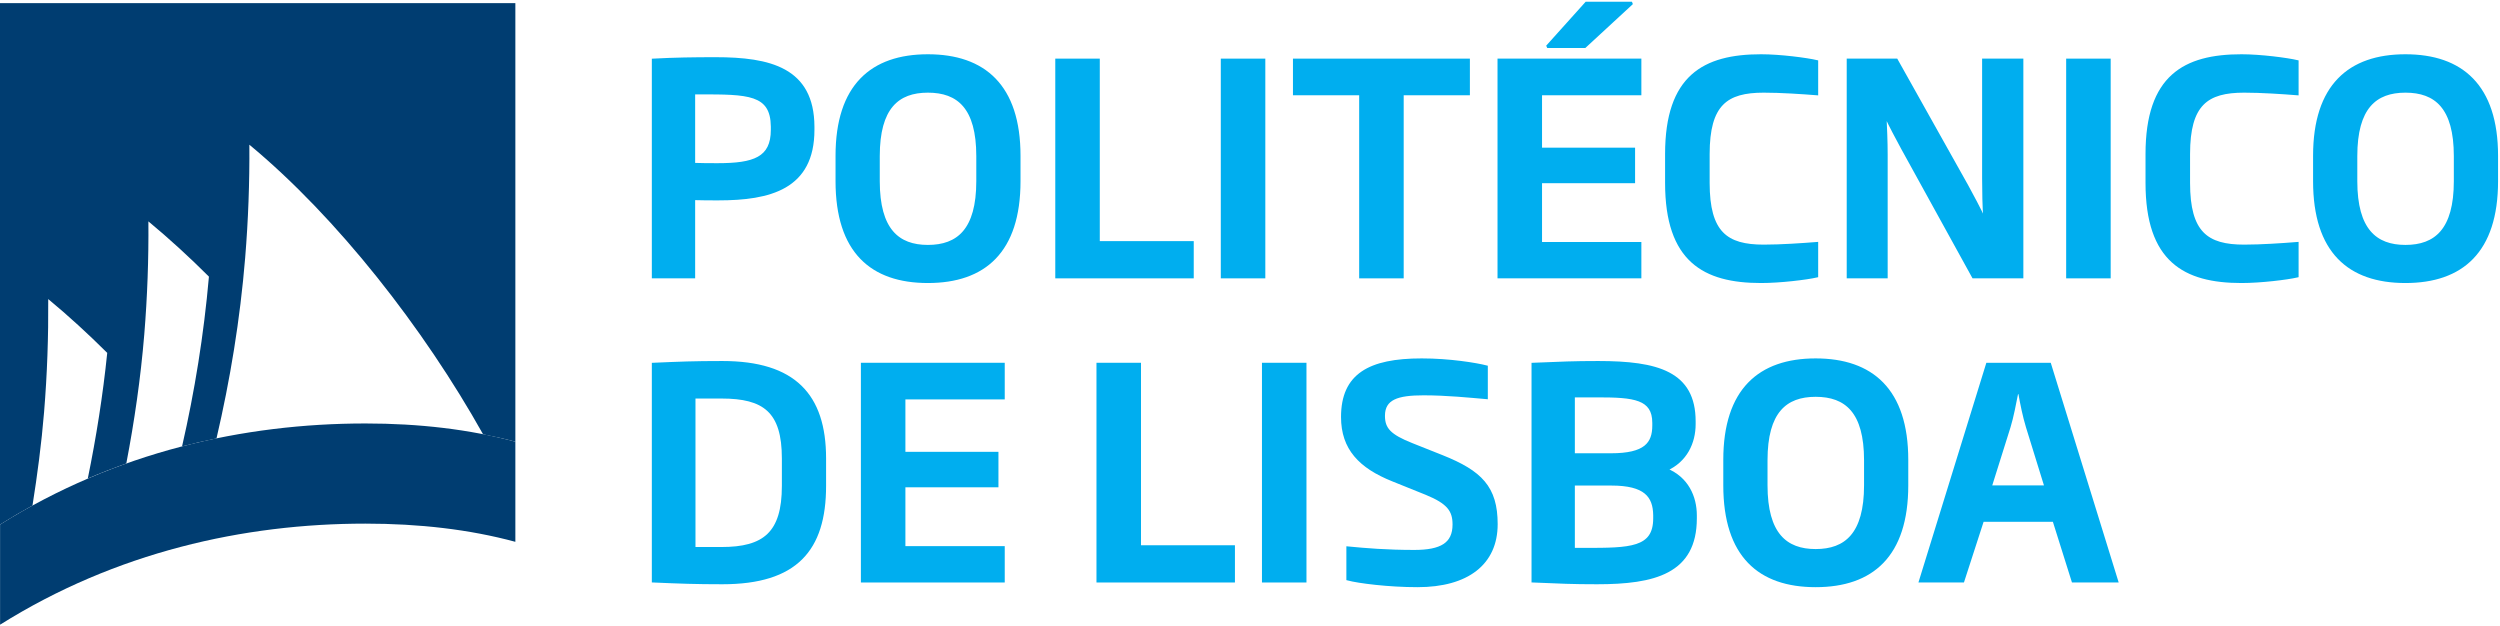
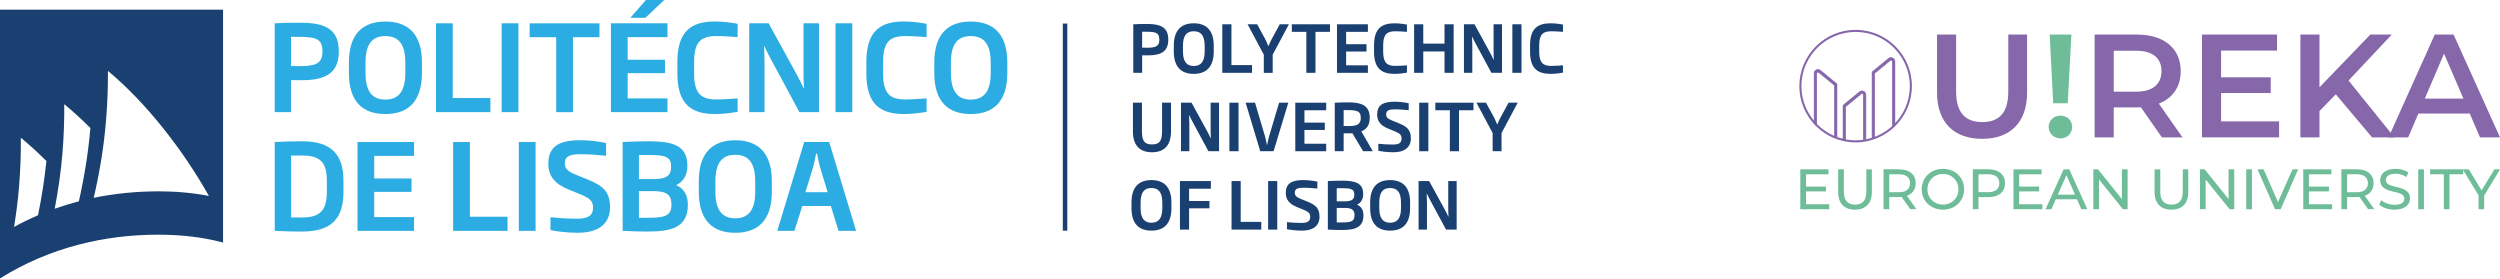
- <svg xmlns="http://www.w3.org/2000/svg" xml:space="preserve" style="fill-rule:evenodd;clip-rule:evenodd;stroke-miterlimit:2" viewBox="0 0 3755 939">
-   <path d="M258.903 71.543c-2.905 0-5.69 0-8.814-.102v28.208h-14.617V21.442c7.633-.416 14.733-.517 22.471-.517 19.555 0 35.044 3.677 35.147 24.516v1.165c0 21.039-15.592 24.937-34.187 24.937m19.465-26.102c-.117-12.109-8.813-12.109-26.127-12.109h-2.152v25.686c2.802.114 5.704.114 8.607.114 13.113 0 19.672-2.221 19.672-12.526z" style="fill:#00aeef;fill-rule:nonzero" transform="translate(0 .796)scale(4.16667)" />
-   <path d="M258.903 71.543c-2.905 0-5.69 0-8.814-.102v28.208h-14.617V21.442c7.633-.416 14.733-.517 22.471-.517 19.555 0 35.044 3.677 35.147 24.516v1.165c0 21.039-15.592 24.937-34.187 24.937Zm19.465-26.102c-.117-12.109-8.813-12.109-26.127-12.109h-2.152v25.686c2.802.114 5.704.114 8.607.114 13.113 0 19.672-2.221 19.672-12.526z" style="fill:none;stroke:#00aeef;stroke-width:1px" transform="translate(0 .796)scale(4.16667)" />
-   <path d="M334.482 101.334c-20.32 0-32.787-10.846-32.787-36.213v-9.148c0-25.267 12.584-36.103 32.787-36.103 20.208 0 32.893 10.836 32.893 36.103v9.148c0 25.367-12.571 36.213-32.893 36.213m17.952-45.26c0-17.475-6.985-23.363-17.952-23.363-10.859 0-17.844 5.888-17.844 23.363v9.047c0 17.587 7.102 23.476 17.844 23.476 10.864 0 17.952-5.889 17.952-23.476z" style="fill:#00aeef;fill-rule:nonzero" transform="translate(0 .796)scale(4.16667)" />
-   <path d="M334.482 101.334c-20.32 0-32.787-10.846-32.787-36.213v-9.148c0-25.267 12.584-36.103 32.787-36.103 20.208 0 32.893 10.836 32.893 36.103v9.148c0 25.367-12.571 36.213-32.893 36.213Zm17.952-45.26c0-17.475-6.985-23.363-17.952-23.363-10.859 0-17.844 5.888-17.844 23.363v9.047c0 17.587 7.102 23.476 17.844 23.476 10.864 0 17.952-5.889 17.952-23.476z" style="fill:none;stroke:#00aeef;stroke-width:1px" transform="translate(0 .796)scale(4.16667)" />
-   <path d="M380.907 99.649V21.442h15.044v65.786h33.867v12.421z" style="fill:#00aeef;fill-rule:nonzero" transform="translate(0 .796)scale(4.16667)" />
-   <path d="M380.907 99.649V21.442h15.044v65.786h33.867v12.421z" style="fill:none;stroke:#00aeef;stroke-width:1px" transform="translate(0 .796)scale(4.16667)" />
-   <path d="M440.572 21.442h15.051v78.207h-15.051z" style="fill:#00aeef;fill-rule:nonzero" transform="translate(0 .796)scale(4.16667)" />
-   <path d="M440.572 21.442h15.051v78.207h-15.051z" style="fill:none;stroke:#00aeef;stroke-width:1px" transform="translate(0 .796)scale(4.16667)" />
-   <path d="M505.503 33.65v65.999h-15.048V33.65h-23.871V21.442h62.78V33.65z" style="fill:#00aeef;fill-rule:nonzero" transform="translate(0 .796)scale(4.16667)" />
-   <path d="M505.503 33.65v65.999h-15.048V33.65h-23.871V21.442h62.78V33.65z" style="fill:none;stroke:#00aeef;stroke-width:1px" transform="translate(0 .796)scale(4.16667)" />
-   <path d="M540.325 99.649V21.442h50.855V33.65h-35.807v19.896h33.541v11.791h-33.541v22.205h35.807v12.107zm30.96-83.042h-13.541l14.09-15.68h16.442z" style="fill:#00aeef;fill-rule:nonzero" transform="translate(0 .796)scale(4.16667)" />
-   <path d="M540.325 99.649V21.442h50.855V33.65h-35.807v19.896h33.541v11.791h-33.541v22.205h35.807v12.107zm30.96-83.042h-13.541l14.09-15.68h16.442z" style="fill:none;stroke:#00aeef;stroke-width:1px" transform="translate(0 .796)scale(4.16667)" />
-   <path d="M634.814 101.334c-20.542 0-34.084-7.574-34.084-35.581V55.336c0-27.994 13.542-35.466 34.084-35.466 6.988 0 16.448 1.259 20.102 2.106V33.65c-5.277-.417-12.911-.939-19.142-.939-13.439 0-19.98 4.632-19.98 22.625v10.417c0 18.011 6.541 22.739 19.98 22.739 6.231 0 13.865-.531 19.142-.95v11.79c-3.654.839-13.114 2.002-20.102 2.002" style="fill:#00aeef;fill-rule:nonzero" transform="translate(0 .796)scale(4.16667)" />
-   <path d="M634.814 101.334c-20.542 0-34.084-7.574-34.084-35.581V55.336c0-27.994 13.542-35.466 34.084-35.466 6.988 0 16.448 1.259 20.102 2.106V33.65c-5.277-.417-12.911-.939-19.142-.939-13.439 0-19.98 4.632-19.98 22.625v10.417c0 18.011 6.541 22.739 19.98 22.739 6.231 0 13.865-.531 19.142-.95v11.79c-3.654.839-13.114 2.002-20.102 2.002Z" style="fill:none;stroke:#00aeef;stroke-width:1px" transform="translate(0 .796)scale(4.16667)" />
-   <path d="m711.354 99.649-25.58-46.418c-1.931-3.579-4.2-7.79-6.026-11.688h-.207c.207 4.429.425 9.264.425 14.009v44.097h-13.763V21.442h17.419l25.478 45.47c1.935 3.576 4.407 8.105 6.132 11.9h.206c-.323-4.63-.428-10.111-.428-14.845V21.442h13.869v78.207z" style="fill:#00aeef;fill-rule:nonzero" transform="translate(0 .796)scale(4.16667)" />
-   <path d="m711.354 99.649-25.58-46.418c-1.931-3.579-4.2-7.79-6.026-11.688h-.207c.207 4.429.425 9.264.425 14.009v44.097h-13.763V21.442h17.419l25.478 45.47c1.935 3.576 4.407 8.105 6.132 11.9h.206c-.323-4.63-.428-10.111-.428-14.845V21.442h13.869v78.207z" style="fill:none;stroke:#00aeef;stroke-width:1px" transform="translate(0 .796)scale(4.16667)" />
-   <path d="M745.311 21.442h15.045v78.207h-15.045z" style="fill:#00aeef;fill-rule:nonzero" transform="translate(0 .796)scale(4.16667)" />
-   <path d="M745.311 21.442h15.045v78.207h-15.045z" style="fill:none;stroke:#00aeef;stroke-width:1px" transform="translate(0 .796)scale(4.16667)" />
-   <path d="M808 101.334c-20.542 0-34.083-7.574-34.083-35.581V55.336c0-27.994 13.541-35.466 34.083-35.466 6.985 0 16.442 1.259 20.098 2.106V33.65c-5.276-.417-12.904-.939-19.14-.939-13.441 0-19.985 4.632-19.985 22.625v10.417c0 18.011 6.544 22.739 19.985 22.739 6.236 0 13.864-.531 19.14-.95v11.79c-3.656.839-13.113 2.002-20.098 2.002" style="fill:#00aeef;fill-rule:nonzero" transform="translate(0 .796)scale(4.16667)" />
-   <path d="M808 101.334c-20.542 0-34.083-7.574-34.083-35.581V55.336c0-27.994 13.541-35.466 34.083-35.466 6.985 0 16.442 1.259 20.098 2.106V33.65c-5.276-.417-12.904-.939-19.14-.939-13.441 0-19.985 4.632-19.985 22.625v10.417c0 18.011 6.544 22.739 19.985 22.739 6.236 0 13.864-.531 19.14-.95v11.79c-3.656.839-13.113 2.002-20.098 2.002Z" style="fill:none;stroke:#00aeef;stroke-width:1px" transform="translate(0 .796)scale(4.16667)" />
-   <path d="M867.109 101.334c-20.323 0-32.791-10.846-32.791-36.213v-9.148c0-25.267 12.585-36.103 32.791-36.103C887.311 19.87 900 30.706 900 55.973v9.148c0 25.367-12.572 36.213-32.891 36.213m17.948-45.26c0-17.475-6.988-23.363-17.948-23.363-10.862 0-17.848 5.888-17.848 23.363v9.047c0 17.587 7.103 23.476 17.848 23.476 10.858 0 17.948-5.889 17.948-23.476z" style="fill:#00aeef;fill-rule:nonzero" transform="translate(0 .796)scale(4.16667)" />
-   <path d="M867.109 101.334c-20.323 0-32.791-10.846-32.791-36.213v-9.148c0-25.267 12.585-36.103 32.791-36.103C887.311 19.87 900 30.706 900 55.973v9.148c0 25.367-12.572 36.213-32.891 36.213Zm17.948-45.26c0-17.475-6.988-23.363-17.948-23.363-10.862 0-17.848 5.888-17.848 23.363v9.047c0 17.587 7.103 23.476 17.848 23.476 10.858 0 17.948-5.889 17.948-23.476z" style="fill:none;stroke:#00aeef;stroke-width:1px" transform="translate(0 .796)scale(4.16667)" />
-   <path d="M260.415 209.921c-9.78 0-15.263-.215-24.943-.636v-78.204c9.68-.419 14.41-.633 24.943-.633 25.909 0 36.873 11.787 36.873 34.63v9.893c0 23.048-10.33 34.95-36.873 34.95m21.933-44.843c0-17.043-6.883-22.107-22.252-22.107h-9.891v54.526h9.891c15.369 0 22.252-5.47 22.252-22.526z" style="fill:#00aeef;fill-rule:nonzero" transform="translate(0 .796)scale(4.16667)" />
-   <path d="M260.415 209.921c-9.78 0-15.263-.215-24.943-.636v-78.204c9.68-.419 14.41-.633 24.943-.633 25.909 0 36.873 11.787 36.873 34.63v9.893c0 23.048-10.33 34.95-36.873 34.95Zm21.933-44.843c0-17.043-6.883-22.107-22.252-22.107h-9.891v54.526h9.891c15.369 0 22.252-5.47 22.252-22.526z" style="fill:none;stroke:#00aeef;stroke-width:1px" transform="translate(0 .796)scale(4.16667)" />
-   <path d="M310.835 209.285v-78.204h50.851v12.207h-35.807v19.896h33.541v11.787h-33.541v22.209h35.807v12.105z" style="fill:#00aeef;fill-rule:nonzero" transform="translate(0 .796)scale(4.16667)" />
-   <path d="M310.835 209.285v-78.204h50.851v12.207h-35.807v19.896h33.541v11.787h-33.541v22.209h35.807v12.105z" style="fill:none;stroke:#00aeef;stroke-width:1px" transform="translate(0 .796)scale(4.16667)" />
-   <path d="M395.757 209.285v-78.204h15.047v65.783h33.865v12.421z" style="fill:#00aeef;fill-rule:nonzero" transform="translate(0 .796)scale(4.16667)" />
-   <path d="M395.757 209.285v-78.204h15.047v65.783h33.865v12.421z" style="fill:none;stroke:#00aeef;stroke-width:1px" transform="translate(0 .796)scale(4.16667)" />
-   <path d="M455.411 131.081h15.044v78.204h-15.044z" style="fill:#00aeef;fill-rule:nonzero" transform="translate(0 .796)scale(4.16667)" />
-   <path d="M455.411 131.081h15.044v78.204h-15.044z" style="fill:none;stroke:#00aeef;stroke-width:1px" transform="translate(0 .796)scale(4.16667)" />
-   <path d="M510.997 210.973c-10.418 0-21.176-1.368-25.156-2.421v-11.269c6.561.63 13.983 1.266 23.976 1.266 9.67 0 14.297-2.626 14.297-9.679 0-5.051-2.036-7.895-9.994-11.155l-12.038-4.848c-11.833-4.732-18.168-11.37-18.168-22.725 0-15.168 9.664-20.635 28.586-20.635 10.111 0 19.572 1.574 23.329 2.524v11.154c-6.132-.521-14.296-1.369-22.679-1.369-9.356 0-14.401 1.587-14.401 7.894 0 4.745 2.255 7.157 10.216 10.314l10.842 4.314c13.983 5.585 19.573 11.155 19.573 24.426 0 14.203-10.431 22.209-28.383 22.209" style="fill:#00aeef;fill-rule:nonzero" transform="translate(0 .796)scale(4.16667)" />
-   <path d="M510.997 210.973c-10.418 0-21.176-1.368-25.156-2.421v-11.269c6.561.63 13.983 1.266 23.976 1.266 9.67 0 14.297-2.626 14.297-9.679 0-5.051-2.036-7.895-9.994-11.155l-12.038-4.848c-11.833-4.732-18.168-11.37-18.168-22.725 0-15.168 9.664-20.635 28.586-20.635 10.111 0 19.572 1.574 23.329 2.524v11.154c-6.132-.521-14.296-1.369-22.679-1.369-9.356 0-14.401 1.587-14.401 7.894 0 4.745 2.255 7.157 10.216 10.314l10.842 4.314c13.983 5.585 19.573 11.155 19.573 24.426 0 14.203-10.431 22.209-28.383 22.209Z" style="fill:none;stroke:#00aeef;stroke-width:1px" transform="translate(0 .796)scale(4.16667)" />
-   <path d="M575.705 209.921c-9.134 0-13.012-.215-23.119-.636v-78.204c10.535-.419 14.41-.633 23.55-.633 21.382 0 34.61 3.691 34.61 21.268v.949c0 6.728-3.018 13.26-10.105 16.42 7.515 3.046 10.536 9.786 10.536 16.525v1.053c0 19.564-14.841 23.258-35.472 23.258m20.412-57.686c0-8.947-7.194-9.68-19.981-9.68h-8.934v21.15h13.544c12.366 0 15.371-3.999 15.371-10.517zm.327 33.261c-.108-6.843-3.332-11.155-15.58-11.155h-13.662v23.473h4.083c16.342 0 25.159-.1 25.159-11.151z" style="fill:#00aeef;fill-rule:nonzero" transform="translate(0 .796)scale(4.16667)" />
-   <path d="M575.705 209.921c-9.134 0-13.012-.215-23.119-.636v-78.204c10.535-.419 14.41-.633 23.55-.633 21.382 0 34.61 3.691 34.61 21.268v.949c0 6.728-3.018 13.26-10.105 16.42 7.515 3.046 10.536 9.786 10.536 16.525v1.053c0 19.564-14.841 23.258-35.472 23.258Zm20.412-57.686c0-8.947-7.194-9.68-19.981-9.68h-8.934v21.15h13.544c12.366 0 15.371-3.999 15.371-10.517zm.327 33.261c-.108-6.843-3.332-11.155-15.58-11.155h-13.662v23.473h4.083c16.342 0 25.159-.1 25.159-11.151z" style="fill:none;stroke:#00aeef;stroke-width:1px" transform="translate(0 .796)scale(4.16667)" />
-   <path d="M654.504 210.973c-20.321 0-32.794-10.85-32.794-36.216v-9.149c0-25.264 12.587-36.101 32.794-36.101 20.202 0 32.89 10.837 32.89 36.101v9.149c0 25.366-12.57 36.216-32.89 36.216m17.948-45.266c0-17.471-6.986-23.357-17.948-23.357-10.86 0-17.848 5.886-17.848 23.357v9.05c0 17.587 7.099 23.476 17.848 23.476 10.858 0 17.948-5.889 17.948-23.476z" style="fill:#00aeef;fill-rule:nonzero" transform="translate(0 .796)scale(4.16667)" />
-   <path d="M654.504 210.973c-20.321 0-32.794-10.85-32.794-36.216v-9.149c0-25.264 12.587-36.101 32.794-36.101 20.202 0 32.89 10.837 32.89 36.101v9.149c0 25.366-12.57 36.216-32.89 36.216Zm17.948-45.266c0-17.471-6.986-23.357-17.948-23.357-10.86 0-17.848 5.886-17.848 23.357v9.05c0 17.587 7.099 23.476 17.848 23.476 10.858 0 17.948-5.889 17.948-23.476z" style="fill:none;stroke:#00aeef;stroke-width:1px" transform="translate(0 .796)scale(4.16667)" />
-   <path d="m747.27 209.285-6.883-21.887h-25.7l-7.09 21.887H692.23l24.179-78.204h22.475l24.183 78.204zm-16.461-55.567c-1.179-3.895-2.035-8.105-2.787-12.321h-.974c-.852 4.216-1.603 8.426-2.783 12.321l-6.782 21.573h20z" style="fill:#00aeef;fill-rule:nonzero" transform="translate(0 .796)scale(4.16667)" />
-   <path d="m747.27 209.285-6.883-21.887h-25.7l-7.09 21.887H692.23l24.179-78.204h22.475l24.183 78.204zm-16.461-55.567c-1.179-3.895-2.035-8.105-2.787-12.321h-.974c-.852 4.216-1.603 8.426-2.783 12.321l-6.782 21.573h20z" style="fill:none;stroke:#00aeef;stroke-width:1px" transform="translate(0 .796)scale(4.16667)" />
-   <path d="M185.777 159.036V.927H0v187.98a234 234 0 0 1 11.712-6.875c1.761-11.072 3.24-22.277 4.178-33.68 1.13-13.723 1.588-27.296 1.495-40.734 7.348 6.083 14.429 12.59 21.27 19.397-1.576 15.405-3.978 30.492-7.004 45.276-.014.012-.023.012-.037.02a240 240 0 0 1 13.916-5.431c2.912-15.191 5.172-30.676 6.481-46.542a453 453 0 0 0 1.482-40.727c7.543 6.258 14.817 12.915 21.822 19.916-1.842 20.968-5.146 41.39-9.685 61.193a230 230 0 0 1 12.408-2.862c4.916-21.06 8.504-42.775 10.345-65.163a458 458 0 0 0 1.506-40.723c31.708 26.26 62.943 66.298 84.256 104.399 3.948.774 7.835 1.63 11.632 2.665" style="fill:#003d71;fill-rule:nonzero" transform="translate(0 .796)scale(4.16667)" />
-   <path d="M185.777 195.122v-36.086c-16.584-4.476-34.666-6.575-54.061-6.575-43.87 0-89.955 10.278-131.691 36.438v36.1c41.736-26.162 87.821-36.432 131.691-36.432 19.395 0 37.491 2.075 54.061 6.555" style="fill:#003d71;fill-rule:nonzero" transform="translate(0 .796)scale(4.16667)" />
+ <svg xmlns="http://www.w3.org/2000/svg" id="Layer_2" data-name="Layer 2" viewBox="0 0 683.57 76.14">
+   <defs>
+     <style>
+       .cls-1 {
+         fill: #194070;
+       }
+ 
+       .cls-1, .cls-2, .cls-3, .cls-4, .cls-5 {
+         stroke-width: 0px;
+       }
+ 
+       .cls-2 {
+         fill: #2bace2;
+       }
+ 
+       .cls-3 {
+         fill: #6ebd98;
+       }
+ 
+       .cls-4 {
+         fill: #8567aa;
+       }
+ 
+       .cls-5 {
+         fill: #8566ab;
+       }
+     </style>
+   </defs>
+   <g id="Layer_1-2" data-name="Layer 1">
+     <g>
+       <g>
+         <g>
+           <path class="cls-3" d="M500.16,55.85v1.36h-7.91v-10.91h7.7v1.36h-6.14v3.35h5.47v1.32h-5.47v3.52h6.36Z" />
+           <path class="cls-3" d="M502.6,52.5v-6.2h1.56v6.14c0,2.42,1.11,3.51,3.07,3.51s3.08-1.09,3.08-3.51v-6.14h1.51v6.2c0,3.16-1.73,4.83-4.61,4.83s-4.61-1.67-4.61-4.83Z" />
+           <path class="cls-3" d="M522.31,57.2l-2.35-3.35c-.22.01-.45.03-.69.03h-2.7v3.32h-1.56v-10.91h4.25c2.84,0,4.55,1.43,4.55,3.8,0,1.68-.87,2.9-2.4,3.44l2.59,3.66h-1.7ZM522.26,50.1c0-1.56-1.04-2.45-3.04-2.45h-2.65v4.91h2.65c1.99,0,3.04-.9,3.04-2.46Z" />
+           <path class="cls-3" d="M525.45,51.75c0-3.19,2.46-5.58,5.81-5.58s5.78,2.37,5.78,5.58-2.46,5.58-5.78,5.58-5.81-2.38-5.81-5.58ZM535.49,51.75c0-2.41-1.81-4.19-4.22-4.19s-4.25,1.78-4.25,4.19,1.81,4.19,4.25,4.19,4.22-1.78,4.22-4.19Z" />
+           <path class="cls-3" d="M548.23,50.1c0,2.37-1.71,3.8-4.55,3.8h-2.7v3.3h-1.56v-10.91h4.25c2.84,0,4.55,1.43,4.55,3.8ZM546.67,50.1c0-1.56-1.04-2.45-3.04-2.45h-2.65v4.89h2.65c1.99,0,3.04-.89,3.04-2.45Z" />
+           <path class="cls-3" d="M558.44,55.85v1.36h-7.91v-10.91h7.7v1.36h-6.14v3.35h5.47v1.32h-5.47v3.52h6.36Z" />
+           <path class="cls-3" d="M567.91,54.48h-5.8l-1.2,2.73h-1.6l4.94-10.91h1.54l4.95,10.91h-1.64l-1.2-2.73ZM567.37,53.23l-2.35-5.34-2.35,5.34h4.7Z" />
+           <path class="cls-3" d="M581.75,46.3v10.91h-1.28l-6.54-8.13v8.13h-1.56v-10.91h1.28l6.54,8.13v-8.13h1.56Z" />
+           <path class="cls-3" d="M589.12,52.5v-6.2h1.56v6.14c0,2.42,1.11,3.51,3.07,3.51s3.08-1.09,3.08-3.51v-6.14h1.51v6.2c0,3.16-1.73,4.83-4.61,4.83s-4.61-1.67-4.61-4.83Z" />
+           <path class="cls-3" d="M610.91,46.3v10.91h-1.28l-6.54-8.13v8.13h-1.56v-10.91h1.28l6.54,8.13v-8.13h1.56Z" />
+           <path class="cls-3" d="M614.19,46.3h1.56v10.91h-1.56v-10.91Z" />
+           <path class="cls-3" d="M628.38,46.3l-4.78,10.91h-1.54l-4.8-10.91h1.68l3.93,8.96,3.96-8.96h1.56Z" />
+           <path class="cls-3" d="M637.68,55.85v1.36h-7.91v-10.91h7.7v1.36h-6.14v3.35h5.47v1.32h-5.47v3.52h6.36Z" />
+           <path class="cls-3" d="M647.5,57.2l-2.35-3.35c-.22.01-.45.03-.69.03h-2.7v3.32h-1.56v-10.91h4.25c2.84,0,4.55,1.43,4.55,3.8,0,1.68-.87,2.9-2.4,3.44l2.59,3.66h-1.7ZM647.45,50.1c0-1.56-1.04-2.45-3.04-2.45h-2.65v4.91h2.65c1.99,0,3.04-.9,3.04-2.46Z" />
+           <path class="cls-3" d="M650.54,55.96l.58-1.22c.81.73,2.2,1.26,3.6,1.26,1.89,0,2.7-.73,2.7-1.68,0-2.66-6.61-.98-6.61-5.03,0-1.68,1.31-3.12,4.18-3.12,1.28,0,2.6.34,3.51.97l-.51,1.25c-.95-.61-2.03-.89-2.99-.89-1.85,0-2.65.78-2.65,1.73,0,2.66,6.61,1,6.61,5,0,1.67-1.34,3.1-4.22,3.1-1.67,0-3.3-.56-4.17-1.37Z" />
+           <path class="cls-3" d="M661.21,46.3h1.56v10.91h-1.56v-10.91Z" />
+           <path class="cls-3" d="M668.21,47.65h-3.74v-1.36h9.02v1.36h-3.74v9.55h-1.54v-9.55Z" />
+           <path class="cls-3" d="M679.24,53.43v3.77h-1.54v-3.8l-4.33-7.1h1.67l3.49,5.75,3.51-5.75h1.54l-4.33,7.14Z" />
+         </g>
+         <g>
+           <g>
+             <path class="cls-4" d="M529.64,25.31v-15.86h5.22v15.66c0,5.78,2.61,8.27,7.15,8.27s7.11-2.49,7.11-8.27v-15.66h5.14v15.86c0,8.19-4.62,12.65-12.29,12.65s-12.33-4.46-12.33-12.65Z" />
+             <path class="cls-3" d="M560.16,34.71c0-1.73,1.37-3.09,3.25-3.09s3.17,1.36,3.17,3.09-1.32,3.13-3.17,3.13-3.25-1.41-3.25-3.13ZM560.44,9.45h5.94l-1,18.79h-3.98l-.96-18.79Z" />
+             <path class="cls-4" d="M591.12,37.56l-5.74-8.23c-.36.04-.72.04-1.08.04h-6.35v8.19h-5.22V9.45h11.57c7.39,0,11.97,3.77,11.97,10,0,4.26-2.17,7.39-5.98,8.88l6.46,9.24h-5.62ZM584.06,13.87h-6.1v11.2h6.1c4.58,0,6.95-2.09,6.95-5.62s-2.37-5.58-6.95-5.58Z" />
+             <path class="cls-4" d="M623.17,33.18v4.38h-21.08V9.45h20.52v4.38h-15.3v7.31h13.57v4.3h-13.57v7.75h15.86Z" />
+             <path class="cls-4" d="M638.67,25.79l-4.46,4.58v7.19h-5.22V9.45h5.22v14.42l13.9-14.42h5.86l-11.81,12.57,12.53,15.54h-6.1l-9.92-11.77Z" />
+             <path class="cls-4" d="M675.3,31.05h-14.06l-2.77,6.51h-5.38l12.65-28.11h5.14l12.69,28.11h-5.46l-2.81-6.51ZM673.57,26.96l-5.3-12.29-5.26,12.29h10.56Z" />
+           </g>
+           <g>
+             <g>
+               <path class="cls-5" d="M510.19,38.17v-12.25c0-.42-.23-.79-.61-.97-.38-.18-.81-.13-1.14.14l-4.51,3.71v9.37l.73.3v-9.32l4.25-3.49c.15-.13.32-.07.36-.04.05.02.2.11.2.31v12.25h.73Z" />
+               <path class="cls-5" d="M504.73,38.58l-.87-.36v-9.45l.03-.02,4.51-3.71c.34-.28.81-.34,1.21-.15.4.19.66.59.66,1.03v12.32h-.87v-12.32c0-.16-.12-.23-.15-.24-.05-.02-.16-.06-.29.04l-4.22,3.47v9.39ZM504,38.12l.59.24v-9.25l.03-.02,4.25-3.49c.18-.15.38-.08.44-.05.06.03.24.13.24.37v12.17h.59v-12.17c0-.39-.22-.74-.57-.9-.35-.17-.76-.12-1.06.13l-4.49,3.68v9.28Z" />
+             </g>
+             <g>
+               <path class="cls-5" d="M502.29,37.64v-14.68l-4.51-3.71c-.32-.27-.76-.32-1.14-.14-.38.18-.61.55-.61.97v13.73l.73.5v-14.22c0-.2.15-.29.2-.31.05-.02.21-.08.36.05l4.25,3.49v13.98l.73.36Z" />
+               <path class="cls-5" d="M502.36,37.75l-.88-.43v-13.99l-4.22-3.46c-.12-.1-.24-.06-.29-.04-.04.02-.15.09-.15.24v14.36l-.87-.59v-13.77c0-.45.25-.84.65-1.03.4-.19.87-.14,1.21.15l4.54,3.73v14.83ZM501.63,37.23l.59.29v-14.53l-4.49-3.68c-.3-.25-.71-.3-1.06-.13-.35.17-.57.51-.57.9v13.69l.59.4v-14.09c0-.24.18-.35.24-.37.06-.03.25-.1.44.05l4.27,3.51v13.97Z" />
+             </g>
+             <g>
+               <path class="cls-5" d="M518.14,34.08v-17.28c0-.42-.23-.79-.61-.97-.38-.18-.82-.12-1.14.14l-4.51,3.71v18.06l.73-.06v-17.66l4.25-3.49c.15-.13.32-.07.36-.05.05.02.2.11.2.31v18.26l.73-.97Z" />
+               <path class="cls-5" d="M511.8,37.81v-18.17l.03-.02,4.51-3.71c.34-.28.81-.34,1.21-.15.4.19.65.59.65,1.03v17.33s-.87,1.15-.87,1.15v-18.47c0-.16-.12-.23-.15-.24-.06-.02-.17-.06-.29.04l-4.22,3.46v17.69l-.87.07ZM511.95,19.71v17.95l.59-.05v-17.62l.03-.02,4.25-3.49c.18-.15.36-.09.44-.06.12.05.24.18.24.37v18.04l.59-.78v-17.26c0-.39-.22-.74-.57-.9-.36-.17-.76-.12-1.06.13l-4.49,3.68Z" />
+             </g>
+             <path class="cls-5" d="M507.38,38.94c-8.49,0-15.39-6.91-15.39-15.39s6.91-15.39,15.39-15.39,15.39,6.91,15.39,15.39-6.91,15.39-15.39,15.39ZM507.38,8.73c-8.17,0-14.82,6.65-14.82,14.82s6.65,14.82,14.82,14.82,14.82-6.65,14.82-14.82-6.65-14.82-14.82-14.82Z" />
+           </g>
+         </g>
+       </g>
+       <g>
+         <rect class="cls-1" x="290.6" y="6.44" width="1.23" height="56.63" />
+         <g>
+           <path class="cls-2" d="M82.24,21.93c-.88,0-1.73,0-2.68-.03v8.76h-4.45V6.37c2.32-.13,4.48-.16,6.83-.16,5.95,0,10.66,1.14,10.69,7.62v.36c0,6.54-4.74,7.75-10.4,7.75ZM88.16,13.83c-.03-3.76-2.68-3.76-7.94-3.76h-.65v7.98c.85.03,1.73.03,2.61.03,3.99,0,5.98-.69,5.98-3.89v-.36Z" />
+           <path class="cls-2" d="M105.37,31.18c-6.18,0-9.97-3.37-9.97-11.24v-2.84c0-7.85,3.82-11.21,9.97-11.21s10,3.37,10,11.21v2.84c0,7.88-3.83,11.24-10,11.24ZM110.83,17.13c0-5.43-2.13-7.26-5.46-7.26s-5.43,1.83-5.43,7.26v2.81c0,5.46,2.16,7.29,5.43,7.29s5.46-1.83,5.46-7.29v-2.81Z" />
+           <path class="cls-2" d="M119.21,30.66V6.37h4.58v20.43h10.3v3.86h-14.87Z" />
+           <path class="cls-2" d="M137.17,30.66V6.37h4.58v24.29h-4.58Z" />
+           <path class="cls-2" d="M156.66,10.17v20.5h-4.58V10.17h-7.26v-3.79h19.09v3.79h-7.26Z" />
+           <path class="cls-2" d="M167.05,30.66V6.37h15.46v3.79h-10.89v6.18h10.2v3.66h-10.2v6.9h10.89v3.76h-15.46ZM176.46,4.87h-4.12l4.28-4.87h5l-5.16,4.87Z" />
+           <path class="cls-2" d="M195.58,31.18c-6.24,0-10.36-2.35-10.36-11.05v-3.24c0-8.7,4.12-11.02,10.36-11.02,2.13,0,5,.39,6.11.65v3.63c-1.6-.13-3.92-.29-5.82-.29-4.09,0-6.08,1.44-6.08,7.03v3.24c0,5.59,1.99,7.06,6.08,7.06,1.9,0,4.22-.16,5.82-.29v3.66c-1.11.26-3.99.62-6.11.62Z" />
+           <path class="cls-2" d="M218.59,30.66l-7.78-14.42c-.59-1.11-1.27-2.42-1.83-3.63h-.07c.07,1.37.13,2.88.13,4.35v13.7h-4.18V6.37h5.3l7.75,14.12c.59,1.11,1.34,2.52,1.86,3.69h.07c-.1-1.44-.13-3.14-.13-4.61V6.37h4.22v24.29h-5.33Z" />
+           <path class="cls-2" d="M228.46,30.66V6.37h4.58v24.29h-4.58Z" />
+           <path class="cls-2" d="M247.25,31.18c-6.24,0-10.36-2.35-10.36-11.05v-3.24c0-8.7,4.12-11.02,10.36-11.02,2.13,0,5,.39,6.11.65v3.63c-1.6-.13-3.92-.29-5.82-.29-4.09,0-6.08,1.44-6.08,7.03v3.24c0,5.59,1.99,7.06,6.08,7.06,1.9,0,4.22-.16,5.82-.29v3.66c-1.11.26-3.99.62-6.11.62Z" />
+           <path class="cls-2" d="M265.43,31.18c-6.18,0-9.97-3.37-9.97-11.24v-2.84c0-7.85,3.82-11.21,9.97-11.21s10,3.37,10,11.21v2.84c0,7.88-3.83,11.24-10,11.24ZM270.89,17.13c0-5.43-2.13-7.26-5.46-7.26s-5.43,1.83-5.43,7.26v2.81c0,5.46,2.16,7.29,5.43,7.29s5.46-1.83,5.46-7.29v-2.81Z" />
+           <path class="cls-2" d="M82.7,63.32c-2.98,0-4.64-.07-7.58-.2v-24.29c2.94-.13,4.38-.2,7.58-.2,7.88,0,11.21,3.66,11.21,10.75v3.07c0,7.16-3.14,10.85-11.21,10.85ZM89.37,49.39c0-5.3-2.09-6.86-6.77-6.86h-3.01v16.93h3.01c4.67,0,6.77-1.7,6.77-7v-3.07Z" />
+           <path class="cls-2" d="M97.75,63.12v-24.29h15.46v3.79h-10.89v6.18h10.2v3.66h-10.2v6.9h10.89v3.76h-15.46Z" />
+           <path class="cls-2" d="M123.9,63.12v-24.29h4.58v20.43h10.3v3.86h-14.87Z" />
+           <path class="cls-2" d="M141.86,63.12v-24.29h4.58v24.29h-4.58Z" />
+           <path class="cls-2" d="M158.16,63.65c-3.17,0-6.44-.43-7.65-.75v-3.5c1.99.2,4.25.39,7.29.39s4.35-.82,4.35-3.01c0-1.57-.62-2.45-3.04-3.47l-3.66-1.5c-3.6-1.47-5.52-3.53-5.52-7.06,0-4.71,2.94-6.41,8.7-6.41,3.07,0,5.95.49,7.09.78v3.47c-1.86-.16-4.35-.43-6.9-.43-2.84,0-4.38.49-4.38,2.45,0,1.47.69,2.22,3.11,3.2l3.3,1.34c4.25,1.73,5.95,3.46,5.95,7.58,0,4.41-3.17,6.9-8.63,6.9Z" />
+           <path class="cls-2" d="M177.28,63.32c-2.78,0-3.96-.07-7.03-.2v-24.29c3.2-.13,4.38-.2,7.16-.2,6.51,0,10.53,1.14,10.53,6.6v.29c0,2.09-.92,4.12-3.07,5.1,2.29.95,3.2,3.04,3.2,5.13v.33c0,6.08-4.51,7.22-10.79,7.22ZM183.49,45.4c0-2.78-2.19-3.01-6.08-3.01h-2.71v6.57h4.12c3.76,0,4.67-1.24,4.67-3.27v-.29ZM183.59,55.73c-.03-2.13-1.01-3.47-4.74-3.47h-4.15v7.29h1.24c4.97,0,7.65-.03,7.65-3.47v-.36Z" />
+           <path class="cls-2" d="M201.04,63.65c-6.18,0-9.97-3.37-9.97-11.25v-2.84c0-7.85,3.82-11.21,9.97-11.21s10,3.37,10,11.21v2.84c0,7.88-3.83,11.25-10,11.25ZM206.5,49.59c0-5.43-2.13-7.26-5.46-7.26s-5.43,1.83-5.43,7.26v2.81c0,5.46,2.16,7.29,5.43,7.29s5.46-1.83,5.46-7.29v-2.81Z" />
+           <path class="cls-2" d="M229.27,63.12l-2.09-6.8h-7.81l-2.16,6.8h-4.67l7.35-24.29h6.83l7.36,24.29h-4.8ZM224.27,45.86c-.36-1.21-.62-2.52-.85-3.82h-.29c-.26,1.31-.49,2.62-.85,3.82l-2.06,6.7h6.08l-2.03-6.7Z" />
+         </g>
+         <path class="cls-1" d="M0,2.64v73.49c13.71-8.59,28.84-11.96,43.24-11.96,6.37,0,12.31.68,17.75,2.15V2.64H0ZM17.56,28.47c2.47,2.05,4.86,4.24,7.16,6.54-.6,6.86-1.68,13.55-3.16,20.03-2.21.58-4.41,1.26-6.6,2.04.95-4.97,1.69-10.04,2.12-15.24.37-4.5.52-8.96.49-13.37ZM5.71,37.66c2.41,2,4.74,4.13,6.98,6.37-.52,5.04-1.3,9.98-2.29,14.82-2.21.95-4.39,2.02-6.55,3.2.57-3.62,1.06-7.28,1.36-11.01.37-4.5.52-8.96.49-13.37ZM43.24,52.32c-5.8,0-11.71.56-17.61,1.77,1.61-6.89,2.78-14,3.38-21.33.37-4.5.53-8.96.5-13.37,10.39,8.6,20.62,21.71,27.61,34.19-4.36-.85-8.99-1.27-13.88-1.27Z" />
+         <g>
+           <path class="cls-1" d="M313.76,15.14c-.48,0-.95,0-1.46-.02v4.79h-2.43V6.64c1.27-.07,2.45-.09,3.73-.09,3.25,0,5.82.62,5.84,4.16v.2c0,3.57-2.59,4.23-5.68,4.23ZM316.99,10.72c-.02-2.05-1.46-2.05-4.34-2.05h-.36v4.36c.46.02.95.02,1.43.02,2.18,0,3.27-.38,3.27-2.13v-.2Z" />
+           <path class="cls-1" d="M326.4,20.2c-3.38,0-5.45-1.84-5.45-6.15v-1.55c0-4.29,2.09-6.13,5.45-6.13s5.47,1.84,5.47,6.13v1.55c0,4.31-2.09,6.15-5.47,6.15ZM329.39,12.52c0-2.97-1.16-3.97-2.98-3.97s-2.96,1-2.96,3.97v1.54c0,2.98,1.18,3.98,2.96,3.98s2.98-1,2.98-3.98v-1.54Z" />
+           <path class="cls-1" d="M334.21,19.91V6.64h2.5v11.16h5.63v2.11h-8.13Z" />
+           <path class="cls-1" d="M347.99,14.95v4.97h-2.43v-4.97l-4.43-8.31h2.61l2.09,3.84c.32.61.68,1.39.93,2.05h.11c.23-.66.64-1.45.96-2.05l2.09-3.84h2.5l-4.43,8.31Z" />
+           <path class="cls-1" d="M359.69,8.71v11.2h-2.5v-11.2h-3.97v-2.07h10.43v2.07h-3.97Z" />
+           <path class="cls-1" d="M365.57,19.91V6.64h8.45v2.07h-5.95v3.38h5.57v2h-5.57v3.77h5.95v2.05h-8.45Z" />
+           <path class="cls-1" d="M381.36,20.2c-3.41,0-5.66-1.29-5.66-6.04v-1.77c0-4.75,2.25-6.02,5.66-6.02,1.16,0,2.73.21,3.34.36v1.98c-.87-.07-2.14-.16-3.18-.16-2.23,0-3.32.79-3.32,3.84v1.77c0,3.05,1.09,3.86,3.32,3.86,1.04,0,2.3-.09,3.18-.16v2c-.61.14-2.18.34-3.34.34Z" />
+           <path class="cls-1" d="M394.97,19.91v-5.84h-5.81v5.84h-2.5V6.64h2.5v5.29h5.81v-5.29h2.5v13.27h-2.5Z" />
+           <path class="cls-1" d="M407.79,19.91l-4.25-7.88c-.32-.61-.7-1.32-1-1.98h-.04c.04.75.07,1.57.07,2.38v7.48h-2.29V6.64h2.89l4.23,7.72c.32.61.73,1.38,1.02,2.02h.04c-.05-.79-.07-1.71-.07-2.52v-7.22h2.3v13.27h-2.91Z" />
+           <path class="cls-1" d="M413.52,19.91V6.64h2.5v13.27h-2.5Z" />
+           <path class="cls-1" d="M424.02,20.2c-3.41,0-5.66-1.29-5.66-6.04v-1.77c0-4.75,2.25-6.02,5.66-6.02,1.16,0,2.73.21,3.34.36v1.98c-.87-.07-2.14-.16-3.18-.16-2.23,0-3.32.79-3.32,3.84v1.77c0,3.05,1.09,3.86,3.32,3.86,1.04,0,2.3-.09,3.18-.16v2c-.61.14-2.18.34-3.34.34Z" />
+           <path class="cls-1" d="M314.99,41.63c-3.38,0-5.22-1.89-5.22-5.72v-7.84h2.47v7.72c0,2.68.62,3.7,2.75,3.7s2.75-1.02,2.75-3.7v-7.72h2.45v7.84c0,3.82-1.84,5.72-5.2,5.72Z" />
+           <path class="cls-1" d="M330.42,41.35l-4.25-7.88c-.32-.61-.7-1.32-1-1.98h-.04c.04.75.07,1.57.07,2.38v7.48h-2.29v-13.27h2.89l4.23,7.72c.32.61.73,1.38,1.02,2.02h.04c-.05-.79-.07-1.71-.07-2.52v-7.22h2.3v13.27h-2.91Z" />
+           <path class="cls-1" d="M336.15,41.35v-13.27h2.5v13.27h-2.5Z" />
+           <path class="cls-1" d="M348.23,41.35h-3.64l-4-13.27h2.57l2.73,9.2c.23.77.36,1.68.54,2.38h.04c.14-.71.3-1.61.54-2.38l2.73-9.2h2.52l-4.02,13.27Z" />
+           <path class="cls-1" d="M354.17,41.35v-13.27h8.45v2.07h-5.95v3.38h5.57v2h-5.57v3.77h5.95v2.05h-8.45Z" />
+           <path class="cls-1" d="M372.71,41.35l-2.93-4.91c-.36.02-.75.02-1.16.02h-1.23v4.89h-2.43v-13.27c1.18-.05,2.38-.09,3.72-.09,3.2,0,5.84.64,5.84,4.14v.12c0,2.02-.88,3.07-2.29,3.68l3.13,5.41h-2.64ZM372.07,32.16c0-2.05-1.43-2.07-4.68-2.07v4.36c.46.02.91.02,1.38.02,2.29,0,3.3-.48,3.3-2.2v-.11Z" />
+           <path class="cls-1" d="M381.05,41.63c-1.73,0-3.52-.23-4.18-.41v-1.91c1.09.11,2.32.21,3.98.21s2.38-.45,2.38-1.64c0-.86-.34-1.34-1.66-1.89l-2-.82c-1.96-.8-3.02-1.93-3.02-3.86,0-2.57,1.61-3.5,4.75-3.5,1.68,0,3.25.27,3.88.43v1.89c-1.02-.09-2.38-.23-3.77-.23-1.55,0-2.39.27-2.39,1.34,0,.8.37,1.21,1.7,1.75l1.8.73c2.32.95,3.25,1.89,3.25,4.14,0,2.41-1.73,3.77-4.72,3.77Z" />
+           <path class="cls-1" d="M388.05,41.35v-13.27h2.5v13.27h-2.5Z" />
+           <path class="cls-1" d="M398.93,30.15v11.2h-2.5v-11.2h-3.97v-2.07h10.43v2.07h-3.97Z" />
+           <path class="cls-1" d="M410.56,36.38v4.97h-2.43v-4.97l-4.43-8.31h2.61l2.09,3.84c.32.61.68,1.39.93,2.05h.11c.23-.66.64-1.45.96-2.05l2.09-3.84h2.5l-4.43,8.31Z" />
+           <path class="cls-1" d="M314.83,63.06c-3.38,0-5.45-1.84-5.45-6.14v-1.55c0-4.29,2.09-6.13,5.45-6.13s5.47,1.84,5.47,6.13v1.55c0,4.3-2.09,6.14-5.47,6.14ZM317.81,55.38c0-2.97-1.16-3.97-2.98-3.97s-2.96,1-2.96,3.97v1.54c0,2.98,1.18,3.98,2.96,3.98s2.98-1,2.98-3.98v-1.54Z" />
+           <path class="cls-1" d="M325.13,51.6v3.36h5.57v2h-5.57v5.82h-2.5v-13.27h8.45v2.09h-5.95Z" />
+           <path class="cls-1" d="M336.74,62.78v-13.27h2.5v11.16h5.63v2.11h-8.13Z" />
+           <path class="cls-1" d="M346.74,62.78v-13.27h2.5v13.27h-2.5Z" />
+           <path class="cls-1" d="M356.07,63.06c-1.73,0-3.52-.23-4.18-.41v-1.91c1.09.11,2.32.21,3.98.21s2.38-.45,2.38-1.64c0-.86-.34-1.34-1.66-1.89l-2-.82c-1.96-.8-3.02-1.93-3.02-3.86,0-2.57,1.61-3.5,4.75-3.5,1.68,0,3.25.27,3.88.43v1.89c-1.02-.09-2.38-.23-3.77-.23-1.55,0-2.39.27-2.39,1.34,0,.8.37,1.21,1.7,1.75l1.8.73c2.32.95,3.25,1.89,3.25,4.14,0,2.41-1.73,3.77-4.72,3.77Z" />
+           <path class="cls-1" d="M366.91,62.89c-1.52,0-2.16-.04-3.84-.11v-13.27c1.75-.07,2.39-.11,3.91-.11,3.55,0,5.75.63,5.75,3.61v.16c0,1.14-.5,2.25-1.68,2.79,1.25.52,1.75,1.66,1.75,2.8v.18c0,3.32-2.46,3.95-5.89,3.95ZM370.3,53.1c0-1.52-1.2-1.64-3.32-1.64h-1.48v3.59h2.25c2.05,0,2.55-.68,2.55-1.79v-.16ZM370.36,58.74c-.02-1.16-.55-1.89-2.59-1.89h-2.27v3.98h.68c2.71,0,4.18-.02,4.18-1.89v-.2Z" />
+           <path class="cls-1" d="M380.09,63.06c-3.38,0-5.45-1.84-5.45-6.14v-1.55c0-4.29,2.09-6.13,5.45-6.13s5.47,1.84,5.47,6.13v1.55c0,4.3-2.09,6.14-5.47,6.14ZM383.07,55.38c0-2.97-1.16-3.97-2.98-3.97s-2.96,1-2.96,3.97v1.54c0,2.98,1.18,3.98,2.96,3.98s2.98-1,2.98-3.98v-1.54Z" />
+           <path class="cls-1" d="M395.39,62.78l-4.25-7.88c-.32-.61-.7-1.32-1-1.98h-.04c.04.75.07,1.57.07,2.38v7.48h-2.29v-13.27h2.89l4.23,7.72c.32.61.73,1.38,1.02,2.02h.04c-.05-.79-.07-1.71-.07-2.52v-7.22h2.3v13.27h-2.91Z" />
+         </g>
+       </g>
+     </g>
+   </g>
</svg>
